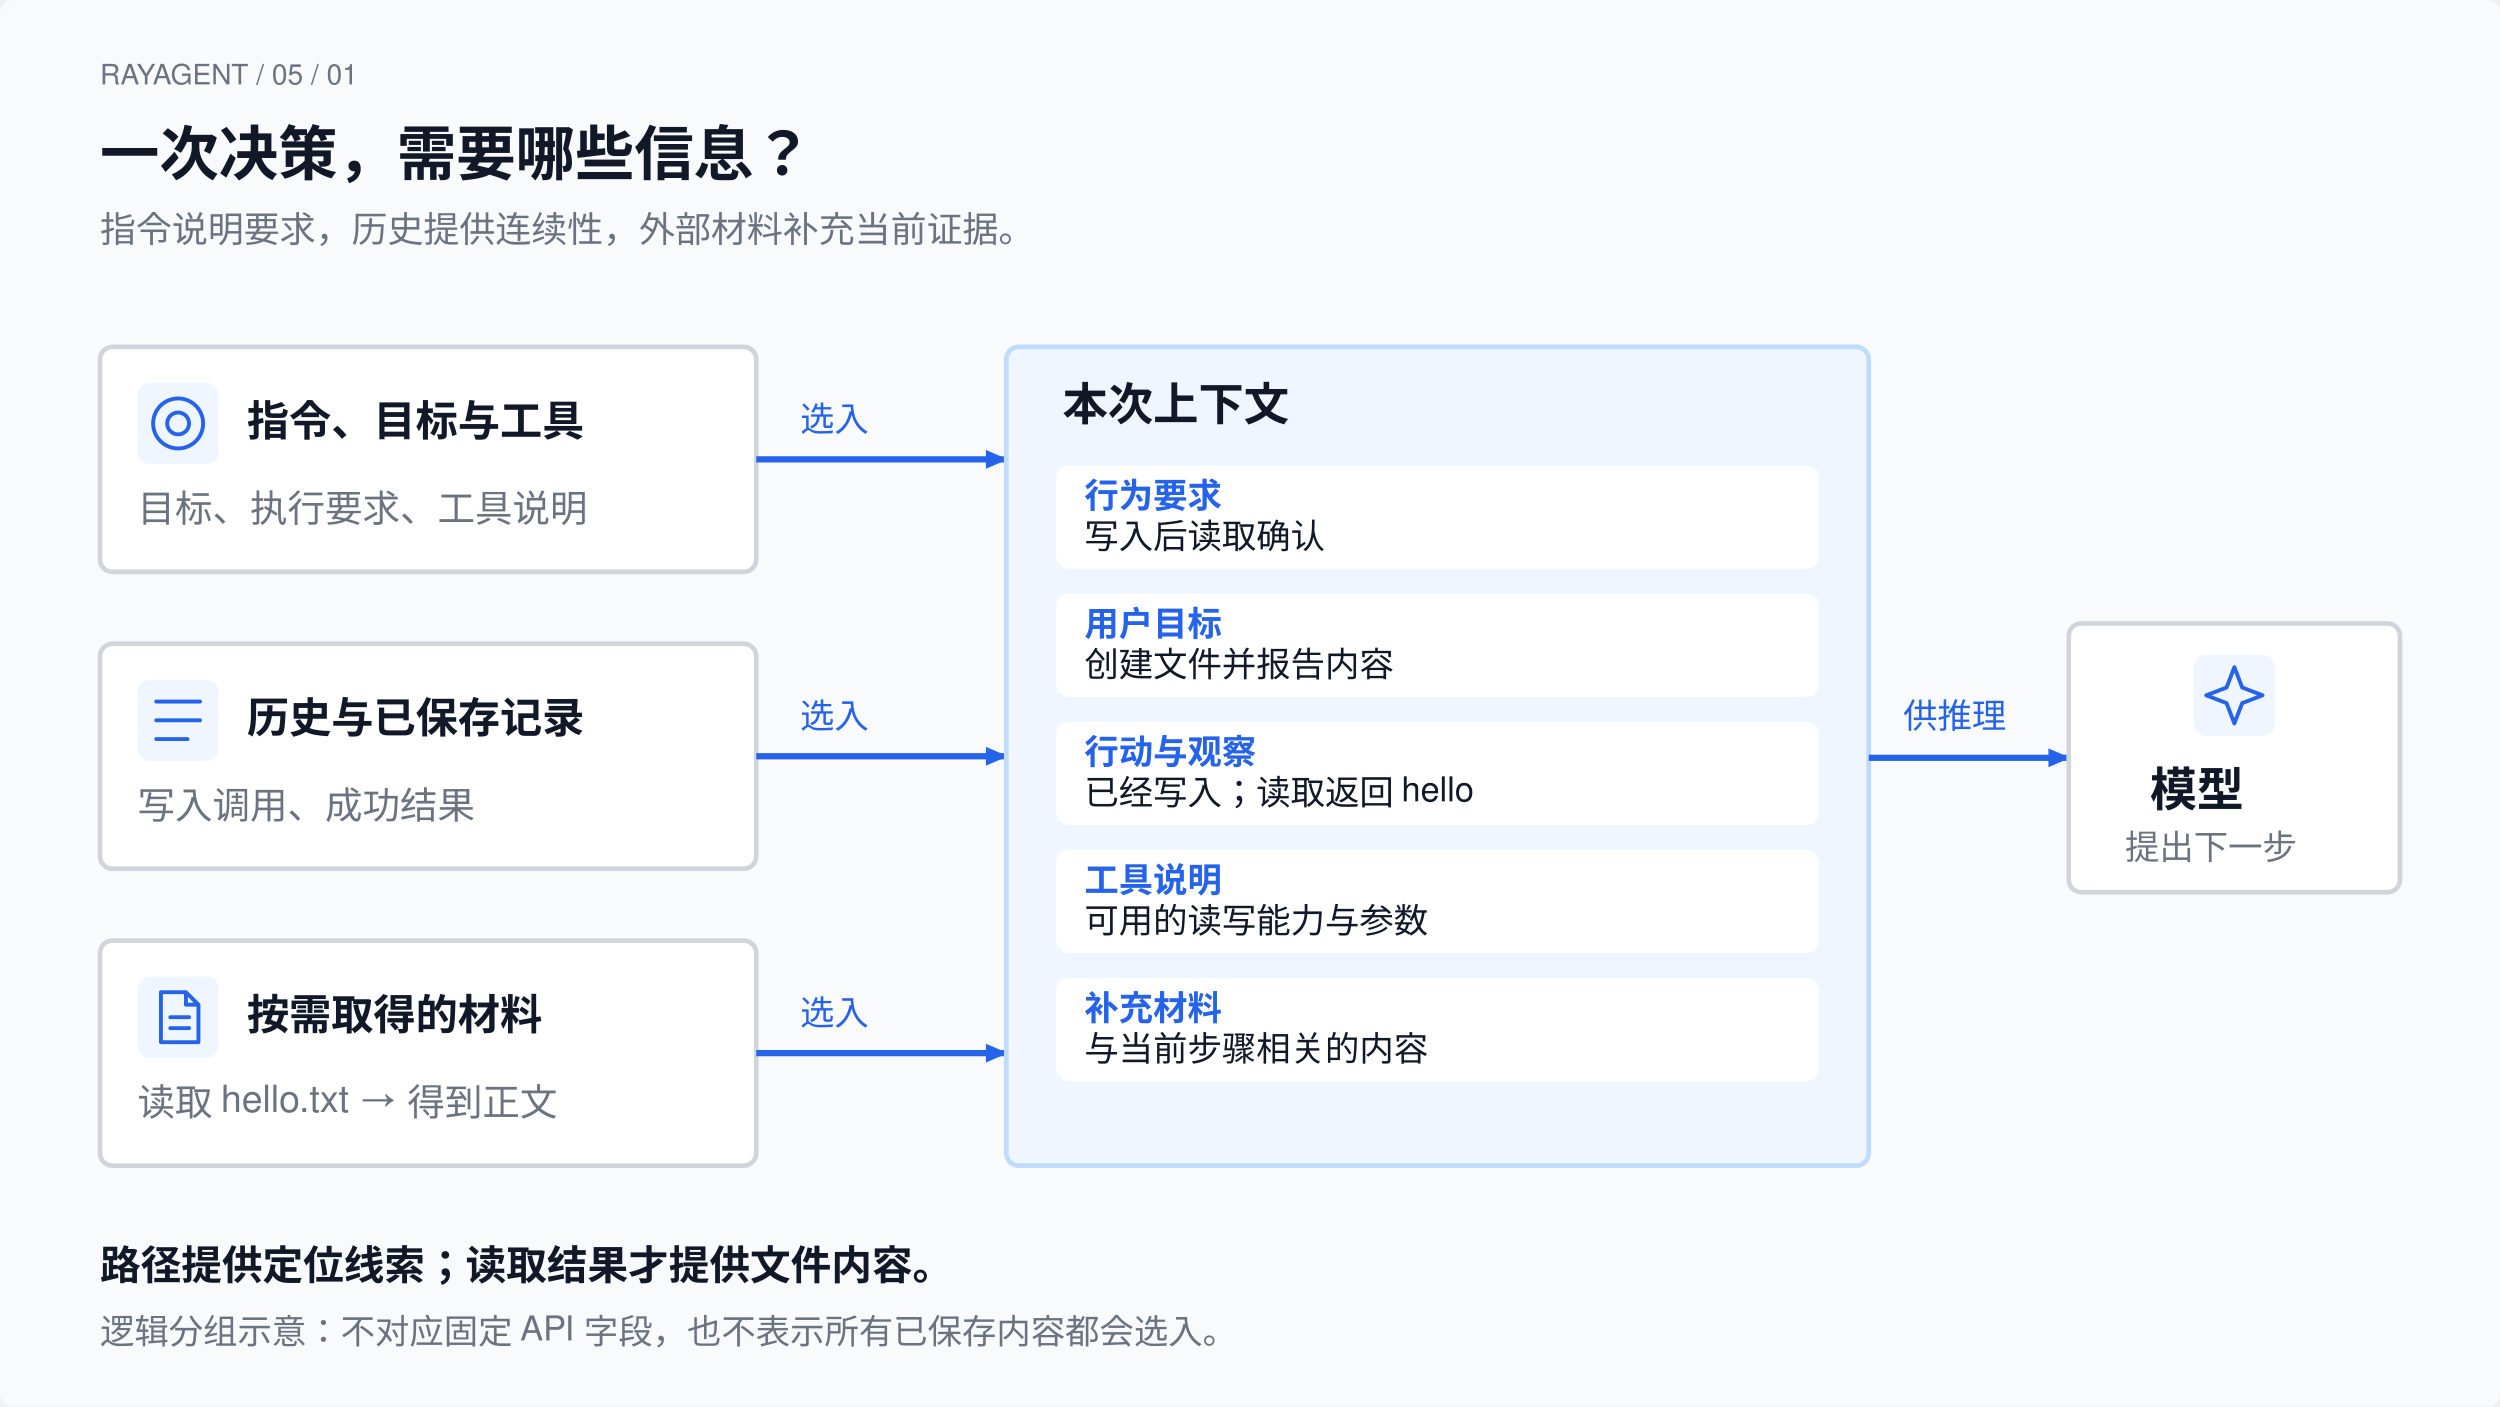
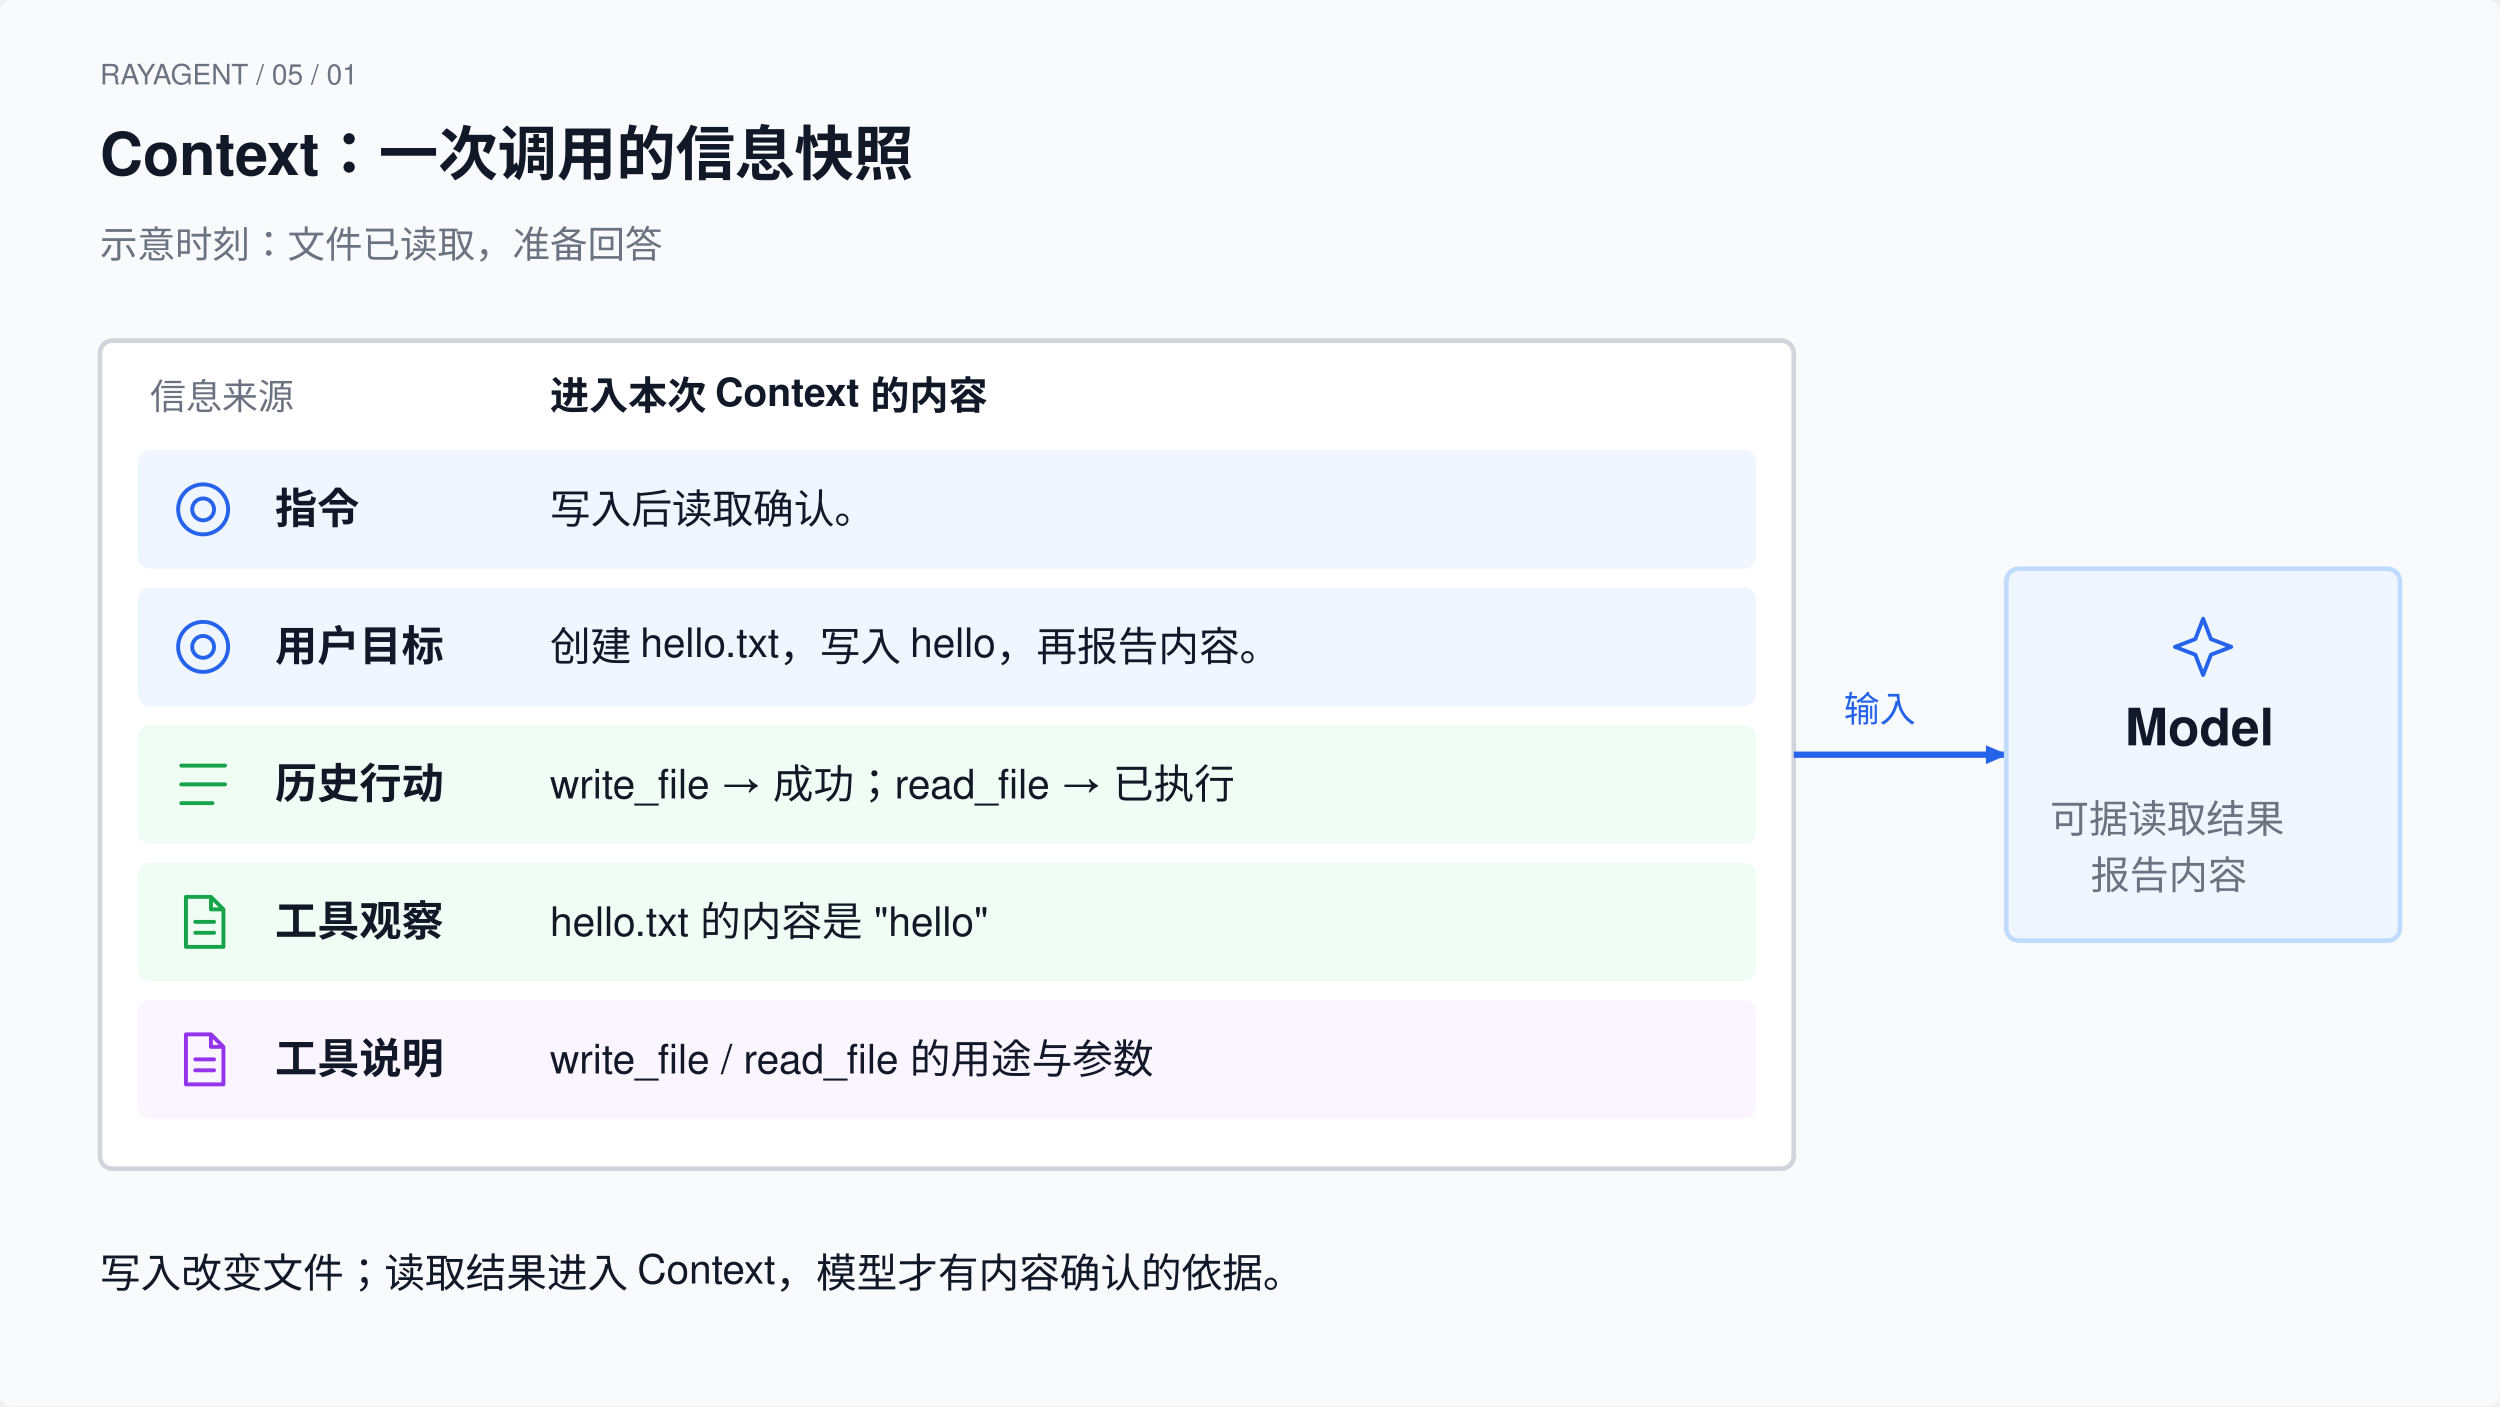
<svg xmlns="http://www.w3.org/2000/svg" width="1600" height="900" viewBox="0 0 1600 900" role="img" aria-labelledby="title desc">
  <style>text{font-family:"Helvetica Neue",Helvetica,Arial,"PingFang SC","Microsoft YaHei",sans-serif}</style>
  <defs>
    <marker id="arrow-blue" markerUnits="userSpaceOnUse" markerWidth="14" markerHeight="12" refX="13" refY="6" orient="auto">
      <path d="M0 0 L14 6 L0 12 Z" fill="#2563eb" />
    </marker>
    <marker id="arrow-green" markerUnits="userSpaceOnUse" markerWidth="14" markerHeight="12" refX="13" refY="6" orient="auto">
      <path d="M0 0 L14 6 L0 12 Z" fill="#16a34a" />
    </marker>
    <marker id="arrow-purple" markerUnits="userSpaceOnUse" markerWidth="14" markerHeight="12" refX="13" refY="6" orient="auto">
      <path d="M0 0 L14 6 L0 12 Z" fill="#9333ea" />
    </marker>
  </defs>
  <rect data-graph-role="background" x="0" y="0" width="1600" height="900" rx="8" fill="#f8fafc" stroke="none" stroke-width="3" />
  <text x="64" y="54" font-size="18" fill="#6b7280" font-weight="400">RAYAGENT  /  05  /  01</text>
-   <text x="64" y="112" font-size="38" fill="#111827" font-weight="600">一次决策，需要哪些信息？</text>
-   <text x="64" y="155" font-size="23" fill="#6b7280" font-weight="400">指令说明要求，历史提供连续性，外部材料补充当前证据。</text>
-   <rect data-graph-role="node" x="64" y="222" width="420" height="144" rx="8" fill="#fff" stroke="#d1d5db" stroke-width="3" />
-   <rect data-graph-role="decoration" x="88" y="245" width="52" height="52" rx="8" fill="#eff6ff" stroke="none" stroke-width="3" />
+   <text x="64" y="112" font-size="38" fill="#111827" font-weight="600">Context：一次调用的信息快照</text>
+   <text x="64" y="165" font-size="24" fill="#6b7280" font-weight="400">示意时刻：文件已读取，准备回答</text>
+   <rect data-graph-role="node" x="64" y="218" width="1084" height="530" rx="8" fill="#fff" stroke="#d1d5db" stroke-width="3" />
+   <text x="96" y="262" font-size="23" fill="#6b7280" font-weight="400">信息来源</text>
+   <text x="352" y="262" font-size="25" fill="#111827" font-weight="600">进入本次 Context 的内容</text>
+   <rect data-graph-role="decoration" x="88" y="288" width="1036" height="76" rx="8" fill="#eff6ff" stroke="none" stroke-width="3" />
+   <rect data-graph-role="decoration" x="104" y="300" width="52" height="52" rx="8" fill="#eff6ff" stroke="none" stroke-width="3" />
  <g data-graph-role="decoration" fill="none" stroke="#2563eb" stroke-width="2.5" stroke-linecap="round" stroke-linejoin="round">
-     <circle cx="114" cy="271" r="16" />
-     <circle cx="114" cy="271" r="7" />
+     <circle cx="130" cy="326" r="16" />
+     <circle cx="130" cy="326" r="7" />
  </g>
-   <text x="158" y="279" font-size="27" fill="#111827" font-weight="600">指令、目标与工具</text>
-   <text x="88" y="334" font-size="24" fill="#6b7280" font-weight="400">目标、执行要求、工具说明</text>
-   <path data-graph-role="edge" d="M484 294 H644" fill="none" stroke="#2563eb" stroke-width="4" marker-end="url(#arrow-blue)" />
-   <text x="512" y="276" font-size="22" fill="#2563eb" font-weight="400">选入</text>
-   <rect data-graph-role="node" x="64" y="412" width="420" height="144" rx="8" fill="#fff" stroke="#d1d5db" stroke-width="3" />
-   <rect data-graph-role="decoration" x="88" y="435" width="52" height="52" rx="8" fill="#eff6ff" stroke="none" stroke-width="3" />
+   <text x="176" y="335" font-size="27" fill="#111827" font-weight="600">指令</text>
+   <text x="352" y="335" font-size="26" fill="#111827" font-weight="400">写入后读取确认。</text>
+   <rect data-graph-role="decoration" x="88" y="376" width="1036" height="76" rx="8" fill="#eff6ff" stroke="none" stroke-width="3" />
+   <rect data-graph-role="decoration" x="104" y="388" width="52" height="52" rx="8" fill="#eff6ff" stroke="none" stroke-width="3" />
  <g data-graph-role="decoration" fill="none" stroke="#2563eb" stroke-width="2.5" stroke-linecap="round" stroke-linejoin="round">
-     <path d="M100 449 H128 M100 461 H128 M100 473 H120" />
+     <circle cx="130" cy="414" r="16" />
+     <circle cx="130" cy="414" r="7" />
  </g>
-   <text x="158" y="469" font-size="27" fill="#111827" font-weight="600">历史与已保存记录</text>
-   <text x="88" y="524" font-size="24" fill="#6b7280" font-weight="400">写入调用、成功结果</text>
-   <path data-graph-role="edge" d="M484 484 H644" fill="none" stroke="#2563eb" stroke-width="4" marker-end="url(#arrow-blue)" />
-   <text x="512" y="466" font-size="22" fill="#2563eb" font-weight="400">选入</text>
-   <rect data-graph-role="node" x="64" y="602" width="420" height="144" rx="8" fill="#fff" stroke="#d1d5db" stroke-width="3" />
-   <rect data-graph-role="decoration" x="88" y="625" width="52" height="52" rx="8" fill="#eff6ff" stroke="none" stroke-width="3" />
+   <text x="176" y="423" font-size="27" fill="#111827" font-weight="600">用户目标</text>
+   <text x="352" y="423" font-size="26" fill="#111827" font-weight="400">创建 hello.txt，写入 hello，再报告内容。</text>
+   <rect data-graph-role="decoration" x="88" y="464" width="1036" height="76" rx="8" fill="#f0fdf4" stroke="none" stroke-width="3" />
+   <rect data-graph-role="decoration" x="104" y="476" width="52" height="52" rx="8" fill="#f0fdf4" stroke="none" stroke-width="3" />
+   <g data-graph-role="decoration" fill="none" stroke="#16a34a" stroke-width="2.5" stroke-linecap="round" stroke-linejoin="round">
+     <path d="M116 490 H144 M116 502 H144 M116 514 H136" />
+   </g>
+   <text x="176" y="511" font-size="27" fill="#111827" font-weight="600">历史行动</text>
+   <text x="352" y="511" font-size="26" fill="#111827" font-weight="400">write_file → 成功；read_file → 已执行</text>
+   <rect data-graph-role="decoration" x="88" y="552" width="1036" height="76" rx="8" fill="#f0fdf4" stroke="none" stroke-width="3" />
+   <rect data-graph-role="decoration" x="104" y="564" width="52" height="52" rx="8" fill="#f0fdf4" stroke="none" stroke-width="3" />
+   <g data-graph-role="decoration" fill="none" stroke="#16a34a" stroke-width="2.5" stroke-linecap="round" stroke-linejoin="round">
+     <path d="M119 574 H135 L143 582 V606 H119 Z M135 574 V582 H143 M125 590 H137 M125 597 H137" />
+   </g>
+   <text x="176" y="599" font-size="27" fill="#111827" font-weight="600">工具观察</text>
+   <text x="352" y="599" font-size="26" fill="#111827" font-weight="400">hello.txt 的内容是 "hello"</text>
+   <rect data-graph-role="decoration" x="88" y="640" width="1036" height="76" rx="8" fill="#faf5ff" stroke="none" stroke-width="3" />
+   <rect data-graph-role="decoration" x="104" y="652" width="52" height="52" rx="8" fill="#faf5ff" stroke="none" stroke-width="3" />
+   <g data-graph-role="decoration" fill="none" stroke="#9333ea" stroke-width="2.5" stroke-linecap="round" stroke-linejoin="round">
+     <path d="M119 662 H135 L143 670 V694 H119 Z M135 662 V670 H143 M125 678 H137 M125 685 H137" />
+   </g>
+   <text x="176" y="687" font-size="27" fill="#111827" font-weight="600">工具说明</text>
+   <text x="352" y="687" font-size="26" fill="#111827" font-weight="400">write_file / read_file 的用途与参数</text>
+   <path data-graph-role="edge" d="M1148 483 H1284" fill="none" stroke="#2563eb" stroke-width="4" marker-end="url(#arrow-blue)" />
+   <text x="1180" y="462" font-size="23" fill="#2563eb" font-weight="400">输入</text>
+   <rect data-graph-role="node" x="1284" y="364" width="252" height="238" rx="8" fill="#eff6ff" stroke="#bfdbfe" stroke-width="3" />
+   <rect data-graph-role="decoration" x="1384" y="388" width="52" height="52" rx="8" fill="#eff6ff" stroke="none" stroke-width="3" />
  <g data-graph-role="decoration" fill="none" stroke="#2563eb" stroke-width="2.5" stroke-linecap="round" stroke-linejoin="round">
-     <path d="M103 635 H119 L127 643 V667 H103 Z M119 635 V643 H127 M109 651 H121 M109 658 H121" />
+     <path d="M1410 396 L1415 409 L1428 414 L1415 419 L1410 432 L1405 419 L1392 414 L1405 409 Z" />
  </g>
-   <text x="158" y="659" font-size="27" fill="#111827" font-weight="600">按需取得的材料</text>
-   <text x="88" y="714" font-size="24" fill="#6b7280" font-weight="400">读取 hello.txt → 得到正文</text>
-   <path data-graph-role="edge" d="M484 674 H644" fill="none" stroke="#2563eb" stroke-width="4" marker-end="url(#arrow-blue)" />
-   <text x="512" y="656" font-size="22" fill="#2563eb" font-weight="400">选入</text>
-   <rect data-graph-role="node" x="644" y="222" width="552" height="524" rx="8" fill="#eff6ff" stroke="#bfdbfe" stroke-width="3" />
-   <text x="680" y="269" font-size="29" fill="#111827" font-weight="600">本次上下文</text>
-   <rect data-graph-role="decoration" x="676" y="298" width="488" height="66" rx="8" fill="#fff" stroke="none" stroke-width="3" />
-   <text x="694" y="325" font-size="22" fill="#2563eb" font-weight="600">行为要求</text>
-   <text x="694" y="351" font-size="22" fill="#111827" font-weight="400">写入后读取确认</text>
-   <rect data-graph-role="decoration" x="676" y="380" width="488" height="66" rx="8" fill="#fff" stroke="none" stroke-width="3" />
-   <text x="694" y="407" font-size="22" fill="#2563eb" font-weight="600">用户目标</text>
-   <text x="694" y="433" font-size="22" fill="#111827" font-weight="400">创建文件并报告内容</text>
-   <rect data-graph-role="decoration" x="676" y="462" width="488" height="66" rx="8" fill="#fff" stroke="none" stroke-width="3" />
-   <text x="694" y="489" font-size="22" fill="#2563eb" font-weight="600">行动与观察</text>
-   <text x="694" y="515" font-size="22" fill="#111827" font-weight="400">已经写入；读取返回 hello</text>
-   <rect data-graph-role="decoration" x="676" y="544" width="488" height="66" rx="8" fill="#fff" stroke="none" stroke-width="3" />
-   <text x="694" y="571" font-size="22" fill="#2563eb" font-weight="600">工具说明</text>
-   <text x="694" y="597" font-size="22" fill="#111827" font-weight="400">可用的读写能力与参数</text>
-   <rect data-graph-role="decoration" x="676" y="626" width="488" height="66" rx="8" fill="#fff" stroke="none" stroke-width="3" />
-   <text x="694" y="653" font-size="22" fill="#2563eb" font-weight="600">补充材料</text>
-   <text x="694" y="679" font-size="22" fill="#111827" font-weight="400">与当前步骤相关的内容</text>
-   <path data-graph-role="edge" d="M1196 485 H1324" fill="none" stroke="#2563eb" stroke-width="4" marker-end="url(#arrow-blue)" />
-   <text x="1218" y="466" font-size="22" fill="#2563eb" font-weight="400">供推理</text>
-   <rect data-graph-role="node" x="1324" y="399" width="212" height="172" rx="8" fill="#fff" stroke="#d1d5db" stroke-width="3" />
-   <rect data-graph-role="decoration" x="1404" y="419" width="52" height="52" rx="8" fill="#eff6ff" stroke="none" stroke-width="3" />
-   <g data-graph-role="decoration" fill="none" stroke="#2563eb" stroke-width="2.5" stroke-linecap="round" stroke-linejoin="round">
-     <path d="M1430 427 L1435 440 L1448 445 L1435 450 L1430 463 L1425 450 L1412 445 L1425 440 Z" />
-   </g>
-   <text x="1376" y="516" font-size="30" fill="#111827" font-weight="600">模型</text>
-   <text x="1360" y="550" font-size="22" fill="#6b7280" font-weight="400">提出下一步</text>
-   <text x="64" y="819" font-size="26" fill="#111827" font-weight="600">路径提供定位线索；读取结果才提供文件内容。</text>
-   <text x="64" y="860" font-size="22" fill="#6b7280" font-weight="400">逻辑分组示意：不对应固定 API 字段，也不表示所有已保存内容都会选入。</text>
+   <text x="1360" y="477" font-size="33" fill="#111827" font-weight="600">Model</text>
+   <text x="1312" y="533" font-size="25" fill="#6b7280" font-weight="400">可据读取结果</text>
+   <text x="1338" y="569" font-size="25" fill="#6b7280" font-weight="400">报告内容</text>
+   <text x="64" y="824" font-size="26" fill="#111827" font-weight="400">写入改变文件；读取结果进入 Context，模型才有内容确认的依据。</text>
</svg>
